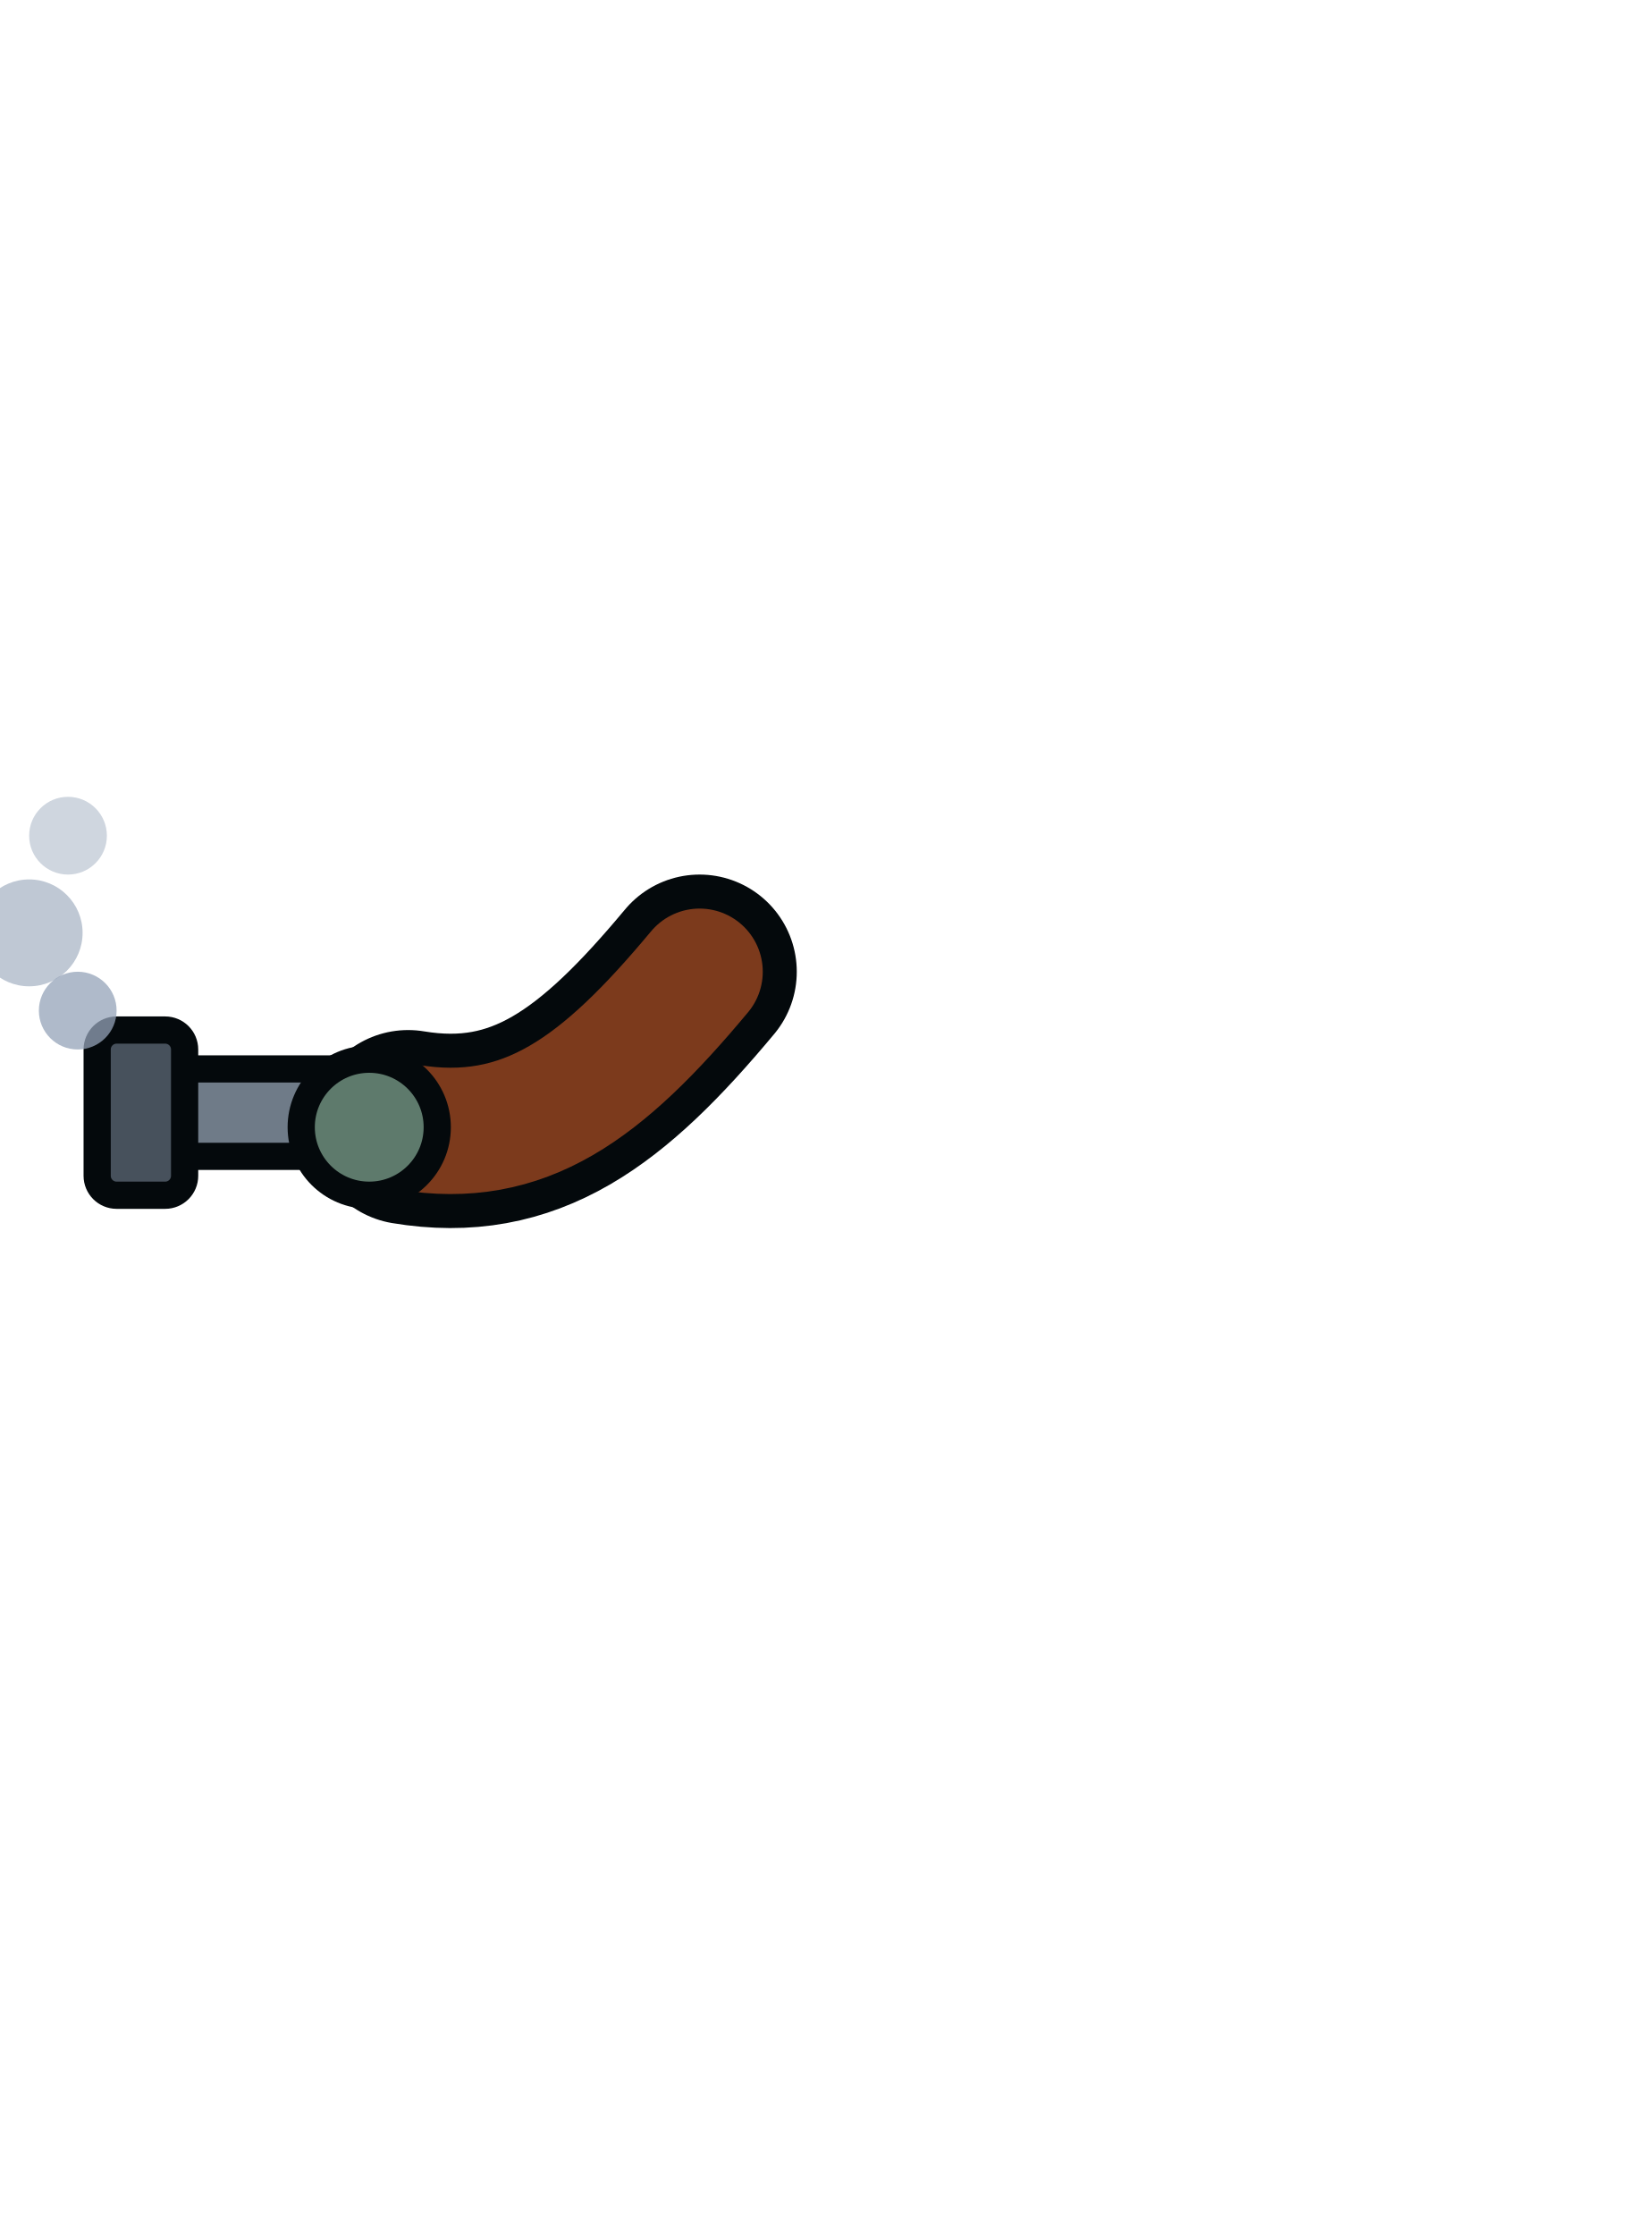
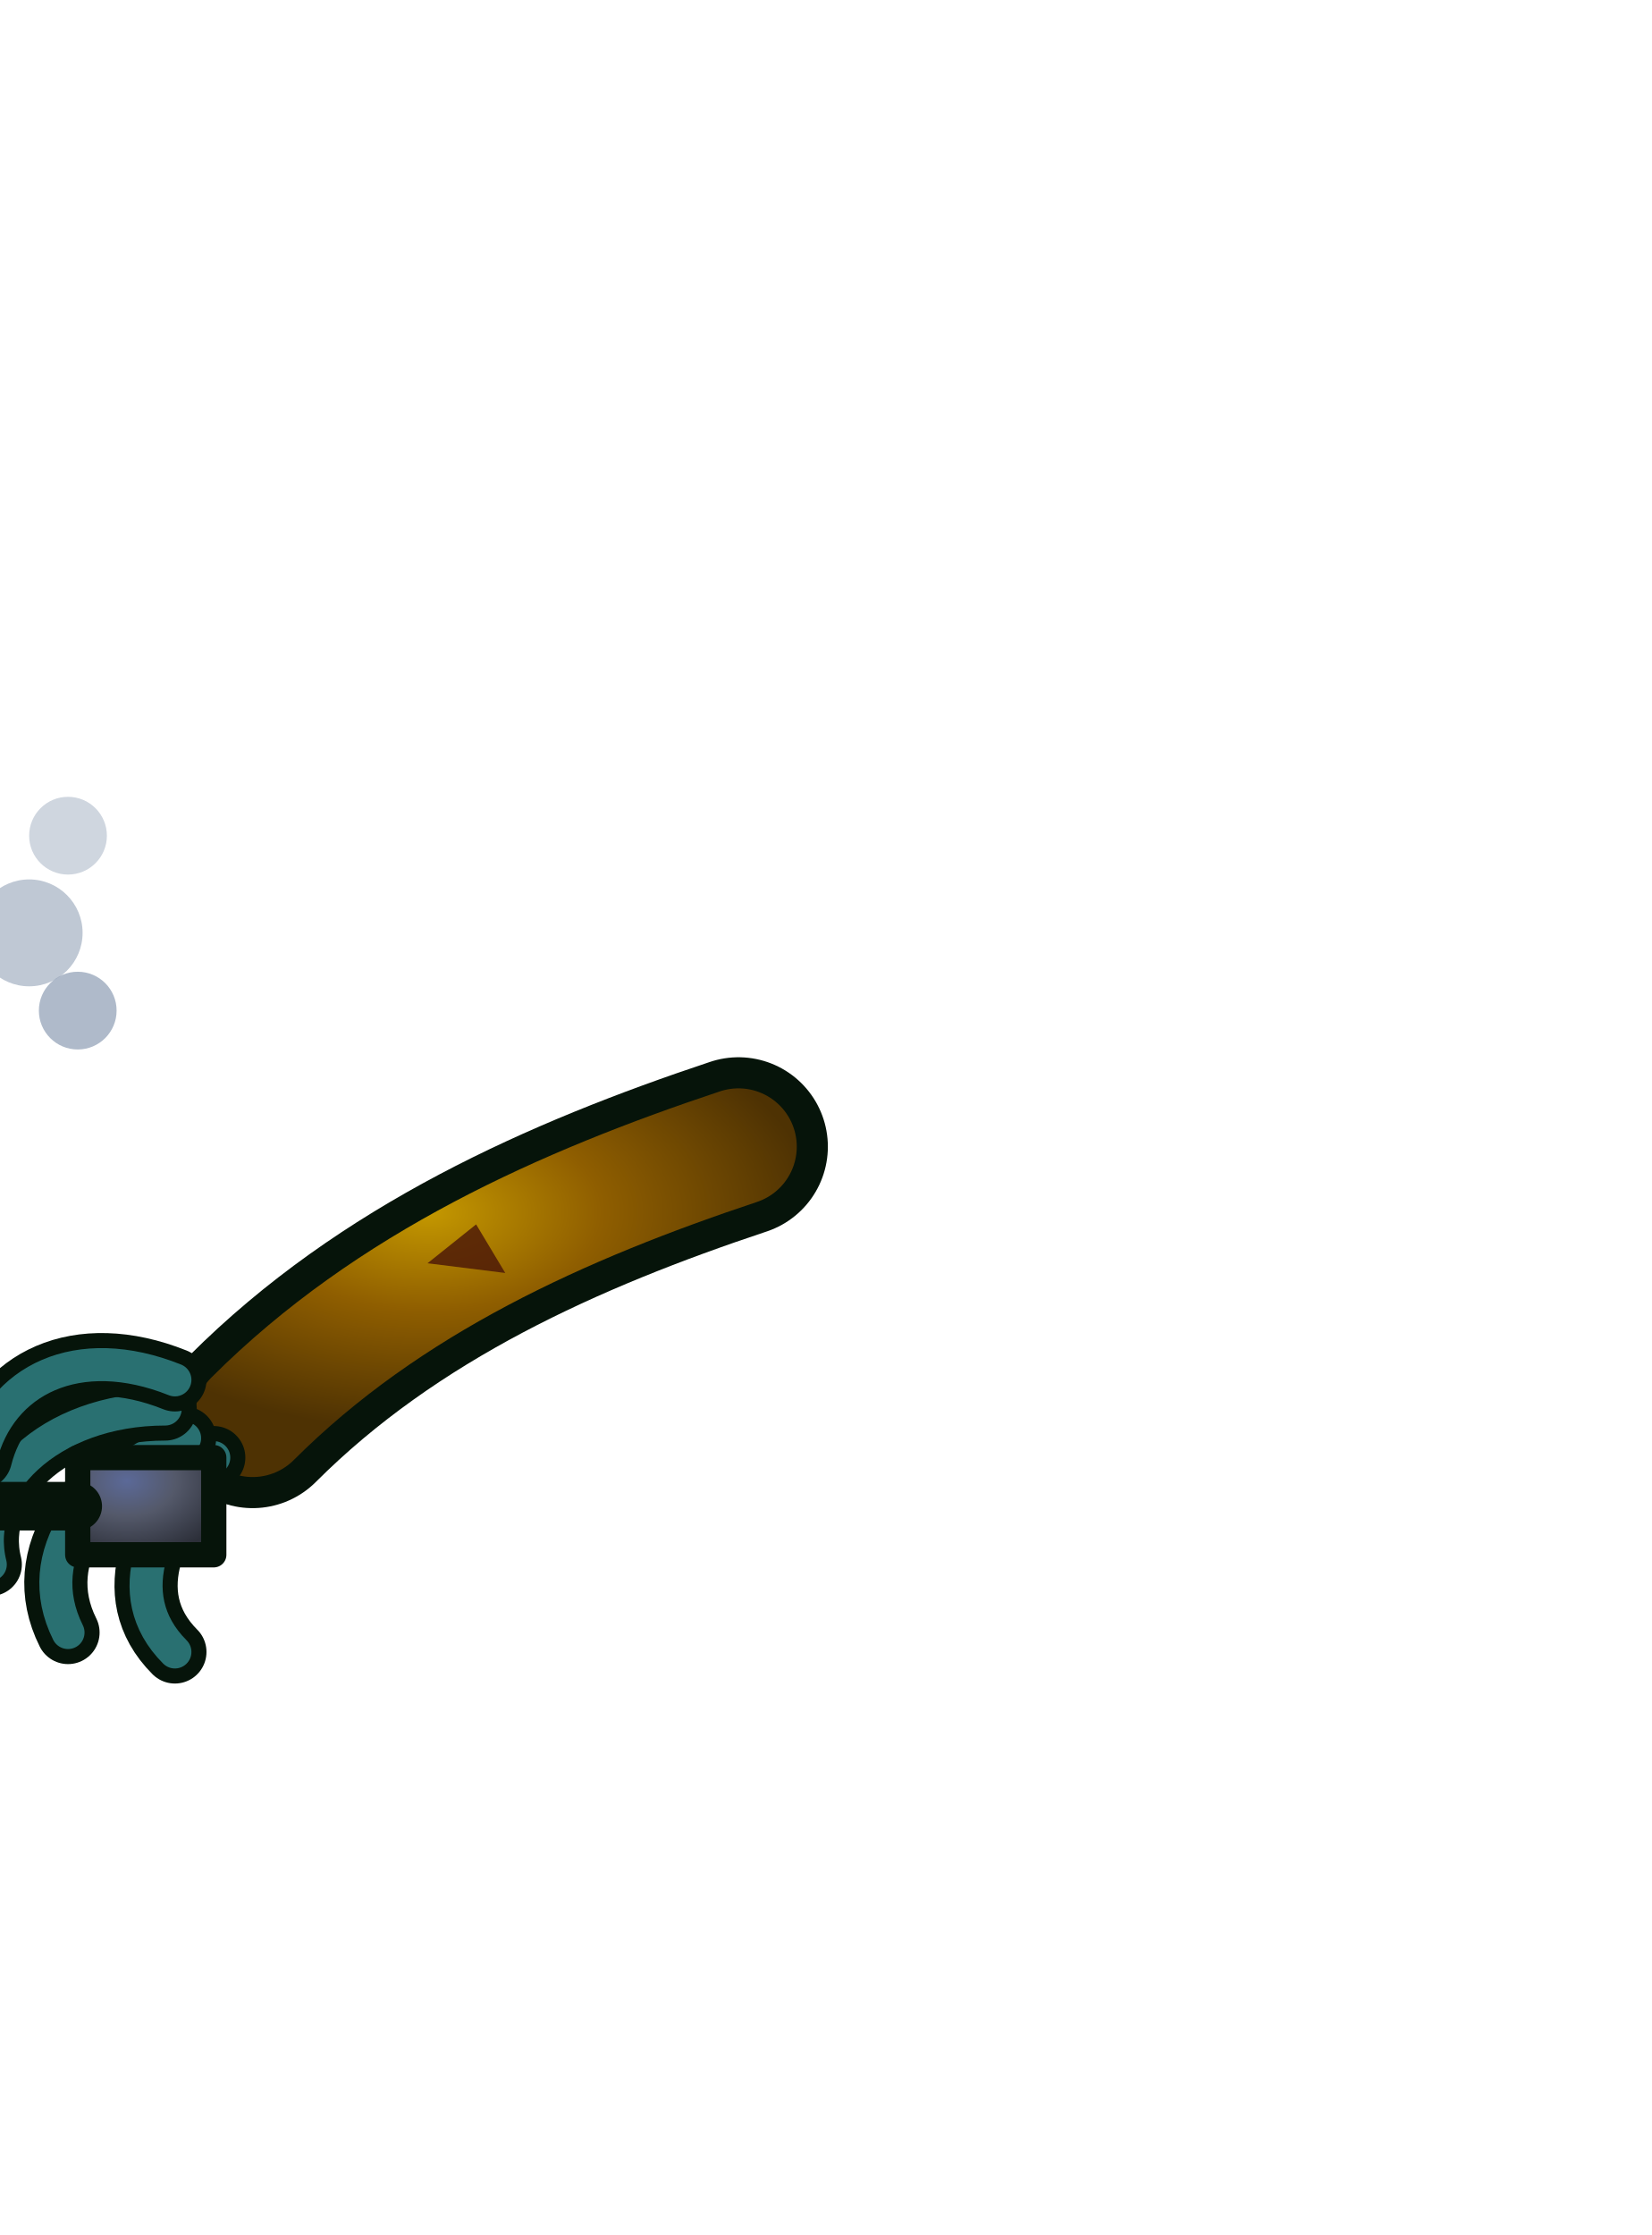
<svg xmlns="http://www.w3.org/2000/svg" viewBox="0 0 170 230" width="170" height="230">
  <defs>
-     <filter id="soft" x="-30%" y="-30%" width="160%" height="160%">
-       <feGaussianBlur stdDeviation="3.2" />
-     </filter>
-     <filter id="glow" x="-60%" y="-60%" width="220%" height="220%">
-       <feGaussianBlur stdDeviation="3.4" result="b" />
+     <radialGradient id="gChao" cx="50%" cy="50%" r="50%">
+       <stop offset="0" stop-color="#7fe0ff" stop-opacity="0.55" />
+       <stop offset="1" stop-color="#b8ff5a" stop-opacity="0" />
+     </radialGradient>
+     <filter id="glow" x="-50%" y="-50%" width="200%" height="200%">
+       <feGaussianBlur stdDeviation="3" result="b" />
      <feMerge>
-         <feMergeNode in="b" />
        <feMergeNode in="b" />
        <feMergeNode in="SourceGraphic" />
      </feMerge>
    </filter>
-     <clipPath id="cRim">
-       <polygon points="0,0 170,0 0,230" />
-     </clipPath>
+     <radialGradient id="gPele" cx="36%" cy="26%" r="78%">
+       <stop offset="0" stop-color="#26b6b4" />
+       <stop offset="0.45" stop-color="#297071" />
+       <stop offset="1" stop-color="#143437" />
+     </radialGradient>
+     <radialGradient id="gPeleEsc" cx="40%" cy="30%" r="75%">
+       <stop offset="0" stop-color="#297071" />
+       <stop offset="0.45" stop-color="#297071" />
+       <stop offset="1" stop-color="#143437" />
+     </radialGradient>
+     <radialGradient id="gCer" cx="38%" cy="28%" r="76%">
+       <stop offset="0" stop-color="#e70011" />
+       <stop offset="0.45" stop-color="#a90c21" />
+       <stop offset="1" stop-color="#4f131f" />
+     </radialGradient>
+     <radialGradient id="gCam" cx="36%" cy="24%" r="80%">
+       <stop offset="0" stop-color="#f2f800" />
+       <stop offset="0.45" stop-color="#aba232" />
+       <stop offset="1" stop-color="#58563a" />
+     </radialGradient>
+     <linearGradient id="gCal" x1="0" y1="0" x2="1" y2="1">
+       <stop offset="0" stop-color="#59371b" />
+       <stop offset="0.5" stop-color="#3e220f" />
+       <stop offset="1" stop-color="#201107" />
+     </linearGradient>
+     <radialGradient id="gOlho" cx="40%" cy="35%" r="70%">
+       <stop offset="0" stop-color="#ebf700" />
+       <stop offset="0.45" stop-color="#ebf700" />
+       <stop offset="1" stop-color="#858441" />
+     </radialGradient>
+     <radialGradient id="gSang" cx="40%" cy="30%" r="75%">
+       <stop offset="0" stop-color="#ad2f00" />
+       <stop offset="0.45" stop-color="#ad2f00" />
+       <stop offset="1" stop-color="#491408" />
+     </radialGradient>
+     <radialGradient id="gLar" cx="36%" cy="24%" r="80%">
+       <stop offset="0" stop-color="#c49800" />
+       <stop offset="0.45" stop-color="#8f5e00" />
+       <stop offset="1" stop-color="#4e3203" />
+     </radialGradient>
+     <radialGradient id="gMet" cx="36%" cy="24%" r="80%">
+       <stop offset="0" stop-color="#5b6998" />
+       <stop offset="0.45" stop-color="#54596a" />
+       <stop offset="1" stop-color="#2c2f39" />
+     </radialGradient>
+     <radialGradient id="gFg" cx="50%" cy="50%" r="50%">
+       <stop offset="0" stop-color="#fff7b0" />
+       <stop offset="0.55" stop-color="#ff5a1f" />
+       <stop offset="1" stop-color="#ff5a1f" stop-opacity="0" />
+     </radialGradient>
  </defs>
-   <path d="M72,100 C62,112 54,118 42,116" fill="none" stroke="#04090c" stroke-width="20.0" stroke-linecap="round" stroke-linejoin="round" />
-   <path d="M72,100 C62,112 54,118 42,116" fill="none" stroke="#7c3a1c" stroke-width="13" stroke-linecap="round" stroke-linejoin="round" />
-   <rect x="16" y="110" width="26" height="9" rx="3" fill="#6f7b88" stroke="#04090c" stroke-width="2.8" />
-   <rect x="10" y="106" width="9" height="17" rx="2" fill="#47515c" stroke="#04090c" stroke-width="2.8" />
-   <circle cx="38" cy="116" r="7" fill="#5e7a6c" stroke="#04090c" stroke-width="2.8" />
+   <path d="M76,118 C58,124 40,132 26,146" fill="none" stroke="#06140a" stroke-width="18.4" stroke-linecap="round" stroke-linejoin="round" />
+   <path d="M76,118 C58,124 40,132 26,146" fill="none" stroke="url(#gLar)" stroke-width="12" stroke-linecap="round" stroke-linejoin="round" />
+   <path d="M22,150 c-6,6 -10,14 -4,20" fill="none" stroke="#06140a" stroke-width="6.5" stroke-linecap="round" />
+   <path d="M22,150 c-6,6 -10,14 -4,20" fill="none" stroke="#297071" stroke-width="3.4" stroke-linecap="round" />
+   <path d="M19,148 c-10,4 -16,12 -12,20" fill="none" stroke="#06140a" stroke-width="6.5" stroke-linecap="round" />
+   <path d="M19,148 c-10,4 -16,12 -12,20" fill="none" stroke="#297071" stroke-width="3.4" stroke-linecap="round" />
+   <path d="M17,145 c-12,0 -20,8 -18,16" fill="none" stroke="#06140a" stroke-width="6.5" stroke-linecap="round" />
+   <path d="M17,145 c-12,0 -20,8 -18,16" fill="none" stroke="#297071" stroke-width="3.4" stroke-linecap="round" />
+   <path d="M18,142 c-10,-4 -18,0 -20,8" fill="none" stroke="#06140a" stroke-width="6.5" stroke-linecap="round" />
+   <path d="M18,142 c-10,-4 -18,0 -20,8" fill="none" stroke="#297071" stroke-width="3.4" stroke-linecap="round" />
+   <path d="M44,130 l5,-4 l3,5 Z" fill="#491408" opacity="0.8" />
+   <path d="M22,150 L8,150 L8,160 L22,160 Z" fill="url(#gMet)" stroke="#06140a" stroke-width="2.6" stroke-linejoin="round" />
+   <path d="M8,155 L0,155" stroke="#06140a" stroke-width="5" stroke-linecap="round" />
  <circle cx="8" cy="104" r="4" fill="#94a3b8" opacity="0.75" />
  <circle cx="3" cy="96" r="5.5" fill="#94a3b8" opacity="0.6" />
  <circle cx="7" cy="86" r="4" fill="#94a3b8" opacity="0.45" />
</svg>
